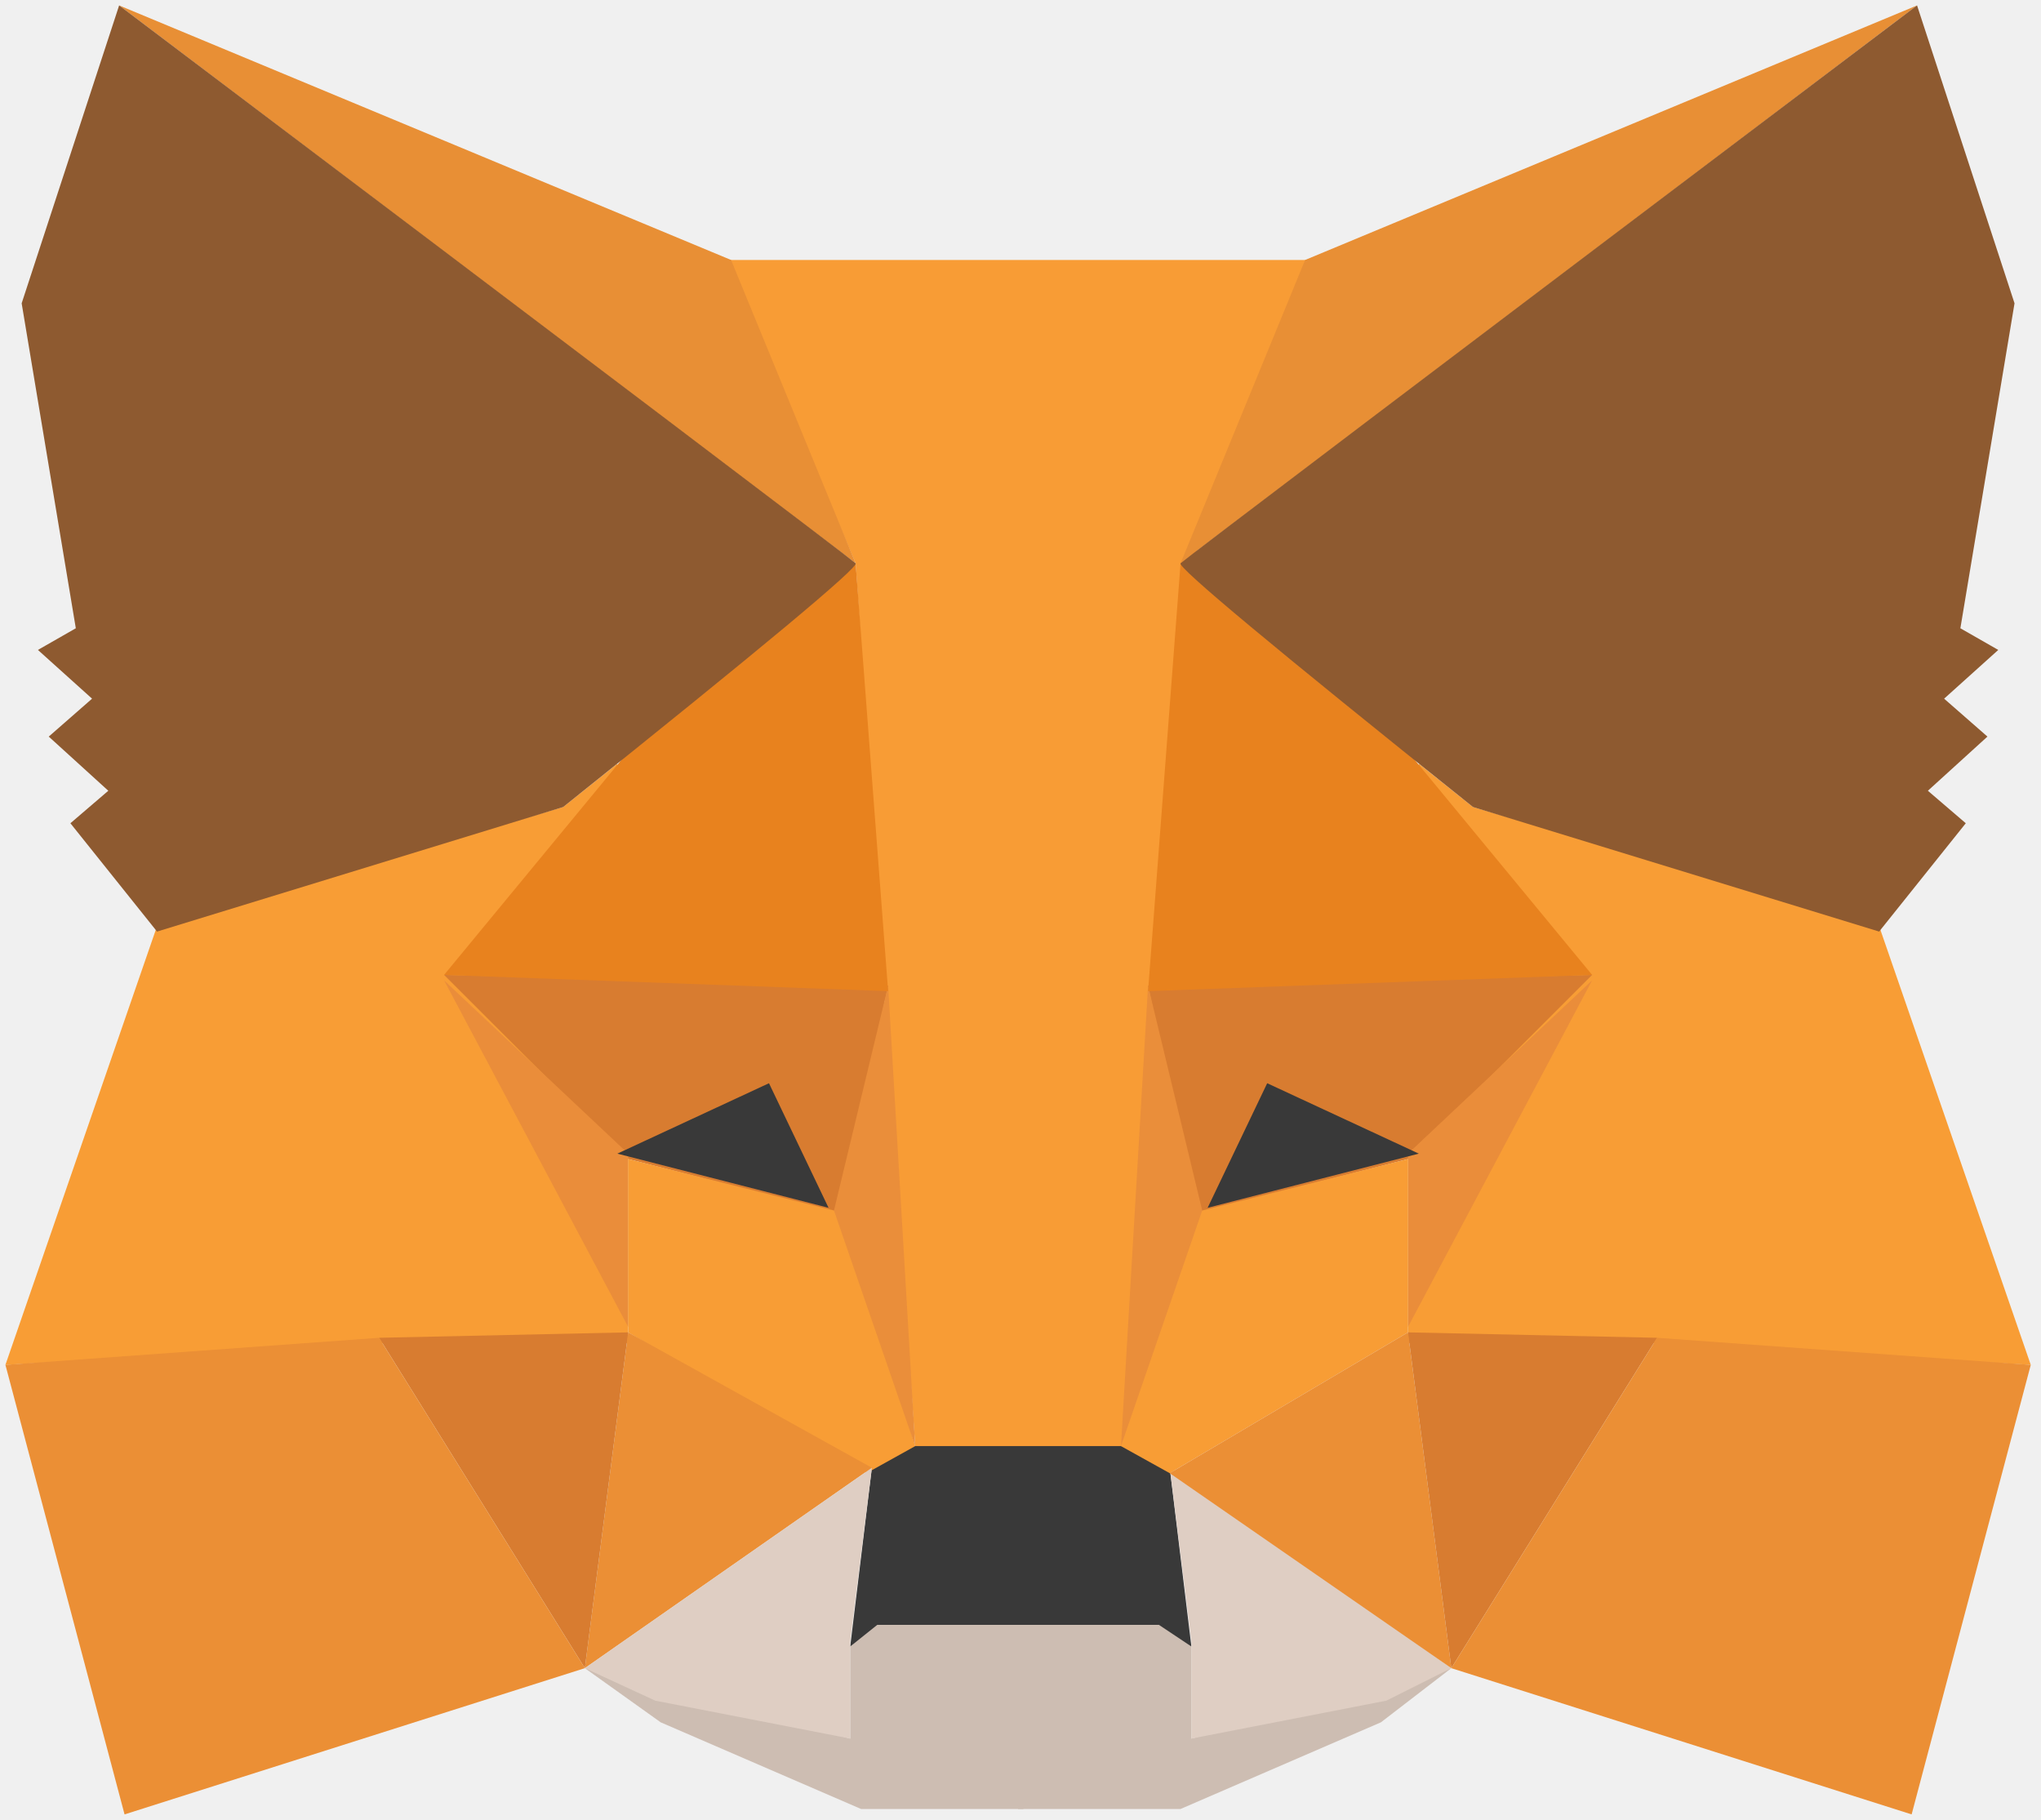
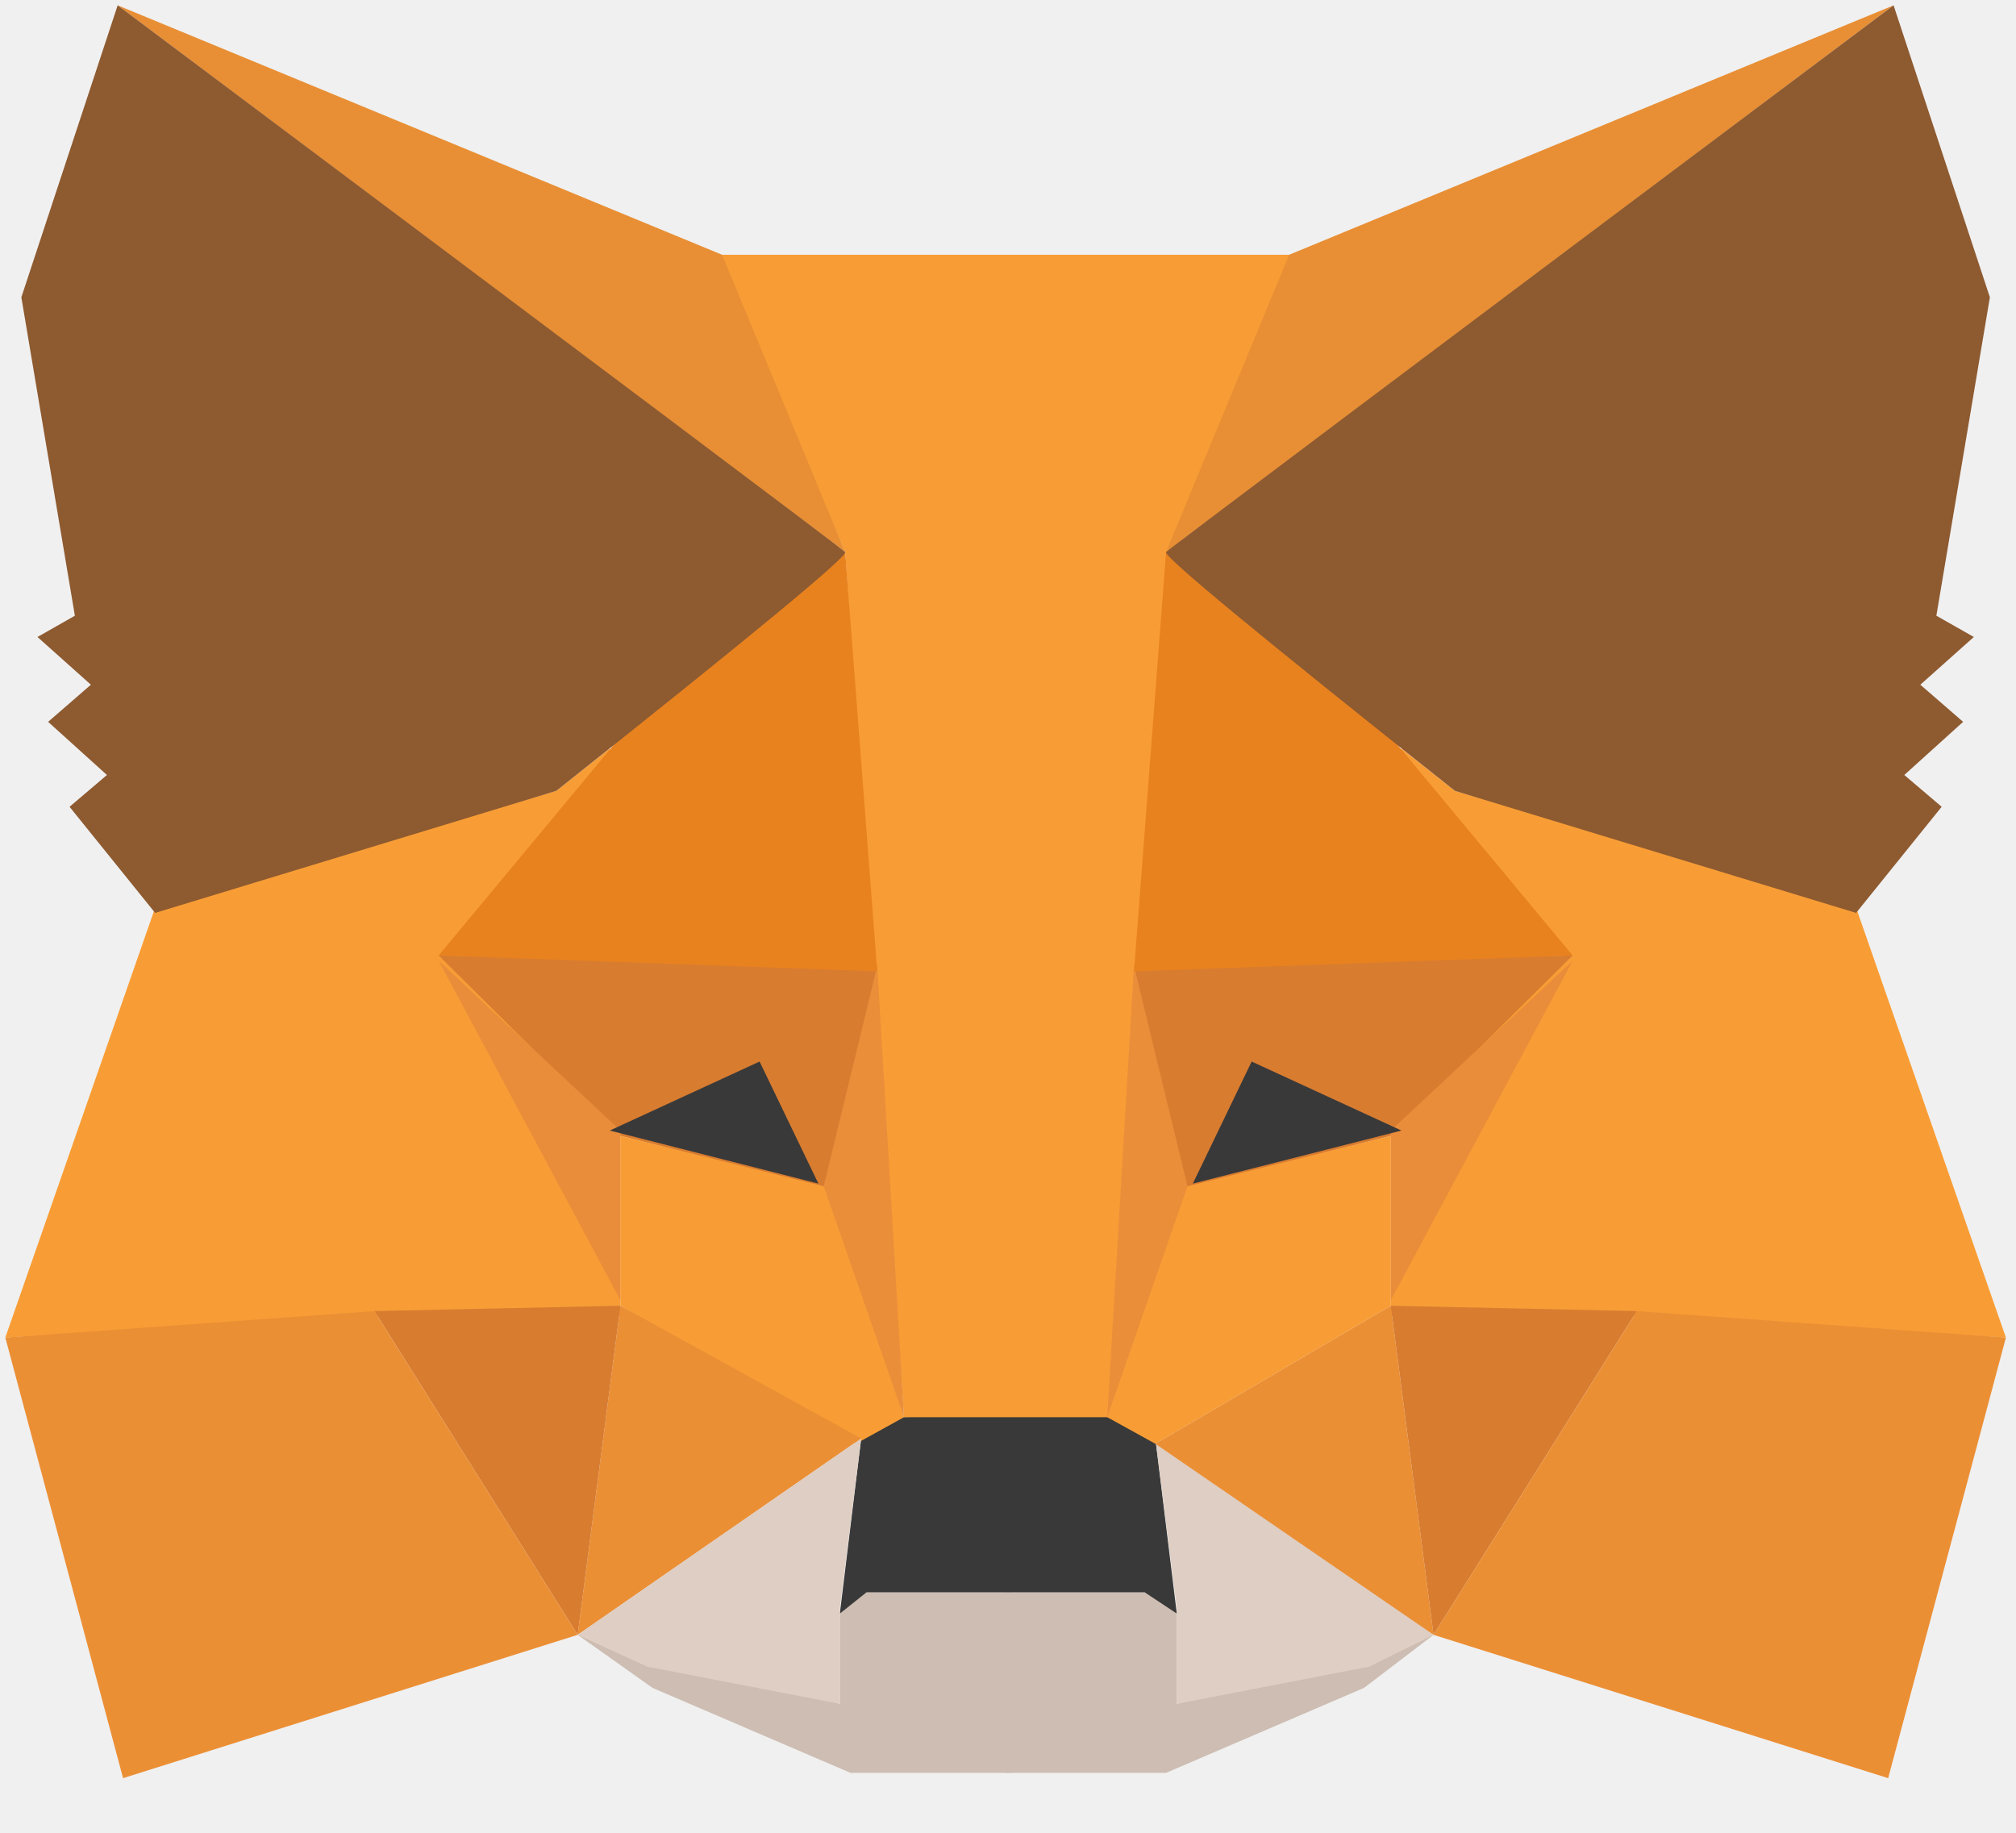
- <svg xmlns="http://www.w3.org/2000/svg" width="212" height="189" viewBox="0 0 212 189">
-   <g fill="none" fill-rule="evenodd">
-     <polygon fill="#CDBDB2" points="60.75 173.25 88.313 180.563 88.313 171 90.563 168.75 106.313 168.75 106.313 180 106.313 187.875 89.438 187.875 68.625 178.875" />
-     <polygon fill="#CDBDB2" points="105.75 173.25 132.75 180.563 132.75 171 135 168.75 150.75 168.75 150.75 180 150.75 187.875 133.875 187.875 113.063 178.875" transform="matrix(-1 0 0 1 256.5 0)" />
-     <polygon fill="#393939" points="90.563 152.438 88.313 171 91.125 168.75 120.375 168.75 123.75 171 121.5 152.438 117 149.625 94.5 150.188" />
-     <polygon fill="#F89C35" points="75.375 27 88.875 58.5 95.063 150.188 117 150.188 123.75 58.5 136.125 27" />
-     <polygon fill="#F89D35" points="16.313 96.188 .563 141.75 39.938 139.5 65.25 139.5 65.25 119.813 64.125 79.313 58.5 83.813" />
-     <polygon fill="#D87C30" points="46.125 101.25 92.25 102.375 87.188 126 65.25 120.375" />
-     <polygon fill="#EA8D3A" points="46.125 101.813 65.25 119.813 65.25 137.813" />
-     <polygon fill="#F89D35" points="65.25 120.375 87.75 126 95.063 150.188 90 153 65.25 138.375" />
-     <polygon fill="#EB8F35" points="65.25 138.375 60.75 173.25 90.563 152.438" />
-     <polygon fill="#EA8E3A" points="92.25 102.375 95.063 150.188 86.625 125.719" />
-     <polygon fill="#D87C30" points="39.375 138.938 65.25 138.375 60.75 173.25" />
-     <polygon fill="#EB8F35" points="12.938 188.438 60.75 173.25 39.375 138.938 .563 141.75" />
-     <polygon fill="#E8821E" points="88.875 58.5 64.688 78.75 46.125 101.25 92.25 102.938" />
-     <polygon fill="#DFCEC3" points="60.75 173.25 90.563 152.438 88.313 170.438 88.313 180.563 68.063 176.625" />
-     <polygon fill="#DFCEC3" points="121.5 173.25 150.75 152.438 148.5 170.438 148.5 180.563 128.25 176.625" transform="matrix(-1 0 0 1 272.25 0)" />
-     <polygon fill="#393939" points="70.313 112.5 64.125 125.438 86.063 119.813" transform="matrix(-1 0 0 1 150.188 0)" />
-     <polygon fill="#E88F35" points="12.375 .563 88.875 58.5 75.938 27" />
-     <path fill="#8E5A30" d="M12.375,0.563 L2.25,31.5 L7.875,65.25 L3.938,67.5 L9.563,72.562 L5.063,76.5 L11.25,82.125 L7.313,85.5 L16.313,96.75 L58.5,83.813 C79.125,67.313 89.25,58.875 88.875,58.5 C88.5,58.125 63,38.813 12.375,0.563 Z" />
-     <g transform="matrix(-1 0 0 1 211.5 0)">
-       <polygon fill="#F89D35" points="16.313 96.188 .563 141.75 39.938 139.5 65.25 139.5 65.25 119.813 64.125 79.313 58.5 83.813" />
-       <polygon fill="#D87C30" points="46.125 101.25 92.25 102.375 87.188 126 65.25 120.375" />
-       <polygon fill="#EA8D3A" points="46.125 101.813 65.25 119.813 65.25 137.813" />
-       <polygon fill="#F89D35" points="65.25 120.375 87.75 126 95.063 150.188 90 153 65.25 138.375" />
-       <polygon fill="#EB8F35" points="65.25 138.375 60.75 173.25 90 153" />
-       <polygon fill="#EA8E3A" points="92.25 102.375 95.063 150.188 86.625 125.719" />
-       <polygon fill="#D87C30" points="39.375 138.938 65.25 138.375 60.75 173.25" />
-       <polygon fill="#EB8F35" points="12.938 188.438 60.75 173.25 39.375 138.938 .563 141.75" />
-       <polygon fill="#E8821E" points="88.875 58.5 64.688 78.75 46.125 101.25 92.25 102.938" />
-       <polygon fill="#393939" points="70.313 112.5 64.125 125.438 86.063 119.813" transform="matrix(-1 0 0 1 150.188 0)" />
-       <polygon fill="#E88F35" points="12.375 .563 88.875 58.5 75.938 27" />
-       <path fill="#8E5A30" d="M12.375,0.563 L2.25,31.5 L7.875,65.25 L3.938,67.5 L9.563,72.562 L5.063,76.5 L11.25,82.125 L7.313,85.5 L16.313,96.75 L58.5,83.813 C79.125,67.313 89.25,58.875 88.875,58.5 C88.5,58.125 63,38.813 12.375,0.563 Z" />
-     </g>
+ <svg xmlns="http://www.w3.org/2000/svg" width="22" height="20" viewBox="0 0 22 20" fill="none">
+   <g clip-path="url(#clip0_624_7048)">
+     <path fill-rule="evenodd" clip-rule="evenodd" d="M6.304 17.84L9.165 18.593V17.608L9.398 17.376H11.033V18.535V19.346H9.281L7.121 18.419L6.304 17.84Z" fill="#CDBDB2" />
+     <path fill-rule="evenodd" clip-rule="evenodd" d="M15.644 17.84L12.842 18.593V17.608L12.608 17.376H10.974V18.535V19.346H12.725L14.885 18.419L15.644 17.84Z" fill="#CDBDB2" />
+     <path fill-rule="evenodd" clip-rule="evenodd" d="M9.398 15.697L9.165 17.608L9.456 17.376H12.492L12.842 17.608L12.608 15.697L12.142 15.407L9.807 15.465L9.398 15.697Z" fill="#393939" />
+     <path fill-rule="evenodd" clip-rule="evenodd" d="M7.822 2.78L9.223 6.024L9.865 15.465H12.142L12.842 6.024L14.126 2.78H7.822Z" fill="#F89C35" />
+     <path fill-rule="evenodd" clip-rule="evenodd" d="M1.693 9.905L0.058 14.596L4.144 14.364H6.771V12.337L6.654 8.167L6.071 8.63L1.693 9.905Z" fill="#F89D35" />
+     <path fill-rule="evenodd" clip-rule="evenodd" d="M4.787 10.426L9.573 10.542L9.048 12.974L6.771 12.395L4.787 10.426Z" fill="#D87C30" />
+     <path fill-rule="evenodd" clip-rule="evenodd" d="M4.787 10.484L6.771 12.337V14.191L4.787 10.484Z" fill="#EA8D3A" />
+     <path fill-rule="evenodd" clip-rule="evenodd" d="M6.771 12.395L9.106 12.974L9.865 15.465L9.34 15.755L6.771 14.249V12.395Z" fill="#F89D35" />
+     <path fill-rule="evenodd" clip-rule="evenodd" d="M6.771 14.249L6.304 17.84L9.398 15.697L6.771 14.249Z" fill="#EB8F35" />
+     <path fill-rule="evenodd" clip-rule="evenodd" d="M9.573 10.542L9.865 15.465L8.989 12.945L9.573 10.542Z" fill="#EA8E3A" />
+     <path fill-rule="evenodd" clip-rule="evenodd" d="M4.086 14.307L6.771 14.249L6.304 17.84L4.086 14.307Z" fill="#D87C30" />
+     <path fill-rule="evenodd" clip-rule="evenodd" d="M1.343 19.404L6.304 17.84L4.086 14.307L0.058 14.596L1.343 19.404Z" fill="#EB8F35" />
+     <path fill-rule="evenodd" clip-rule="evenodd" d="M9.223 6.024L6.713 8.109L4.787 10.426L9.573 10.6L9.223 6.024Z" fill="#E8821E" />
+     <path fill-rule="evenodd" clip-rule="evenodd" d="M6.304 17.84L9.398 15.697L9.165 17.55V18.593L7.063 18.187L6.304 17.84Z" fill="#DFCEC3" />
+     <path fill-rule="evenodd" clip-rule="evenodd" d="M15.644 17.84L12.608 15.697L12.842 17.55V18.593L14.943 18.187L15.644 17.84Z" fill="#DFCEC3" />
+     <path fill-rule="evenodd" clip-rule="evenodd" d="M8.289 11.584L8.931 12.916L6.654 12.337L8.289 11.584Z" fill="#393939" />
+     <path fill-rule="evenodd" clip-rule="evenodd" d="M1.284 0.058L9.223 6.024L7.88 2.78L1.284 0.058Z" fill="#E88F35" />
+     <path fill-rule="evenodd" clip-rule="evenodd" d="M1.284 0.058L0.233 3.244L0.817 6.719L0.409 6.951L0.992 7.472L0.525 7.877L1.167 8.457L0.759 8.804L1.693 9.962L6.071 8.63C8.211 6.931 9.262 6.062 9.223 6.024C9.184 5.985 6.538 3.997 1.284 0.058Z" fill="#8E5A30" />
+     <path fill-rule="evenodd" clip-rule="evenodd" d="M20.255 9.905L21.89 14.596L17.804 14.364H15.177V12.337L15.294 8.167L15.877 8.63L20.255 9.905Z" fill="#F89D35" />
+     <path fill-rule="evenodd" clip-rule="evenodd" d="M17.162 10.426L12.375 10.542L12.9 12.974L15.177 12.395L17.162 10.426Z" fill="#D87C30" />
+     <path fill-rule="evenodd" clip-rule="evenodd" d="M17.162 10.484L15.177 12.337V14.191L17.162 10.484Z" fill="#EA8D3A" />
+     <path fill-rule="evenodd" clip-rule="evenodd" d="M15.177 12.395L12.842 12.974L12.083 15.465L12.608 15.755L15.177 14.249V12.395Z" fill="#F89D35" />
+     <path fill-rule="evenodd" clip-rule="evenodd" d="M15.177 14.249L15.644 17.84L12.608 15.755L15.177 14.249Z" fill="#EB8F35" />
+     <path fill-rule="evenodd" clip-rule="evenodd" d="M12.375 10.542L12.083 15.465L12.959 12.945L12.375 10.542Z" fill="#EA8E3A" />
+     <path fill-rule="evenodd" clip-rule="evenodd" d="M17.862 14.307L15.177 14.249L15.644 17.84L17.862 14.307Z" fill="#D87C30" />
+     <path fill-rule="evenodd" clip-rule="evenodd" d="M20.605 19.404L15.644 17.84L17.862 14.307L21.89 14.596L20.605 19.404Z" fill="#EB8F35" />
+     <path fill-rule="evenodd" clip-rule="evenodd" d="M12.725 6.024L15.235 8.109L17.162 10.426L12.375 10.6L12.725 6.024Z" fill="#E8821E" />
+     <path fill-rule="evenodd" clip-rule="evenodd" d="M13.659 11.584L13.017 12.916L15.294 12.337L13.659 11.584Z" fill="#393939" />
+     <path fill-rule="evenodd" clip-rule="evenodd" d="M20.664 0.058L12.725 6.024L14.068 2.78L20.664 0.058Z" fill="#E88F35" />
+     <path fill-rule="evenodd" clip-rule="evenodd" d="M20.664 0.058L21.715 3.244L21.131 6.719L21.54 6.951L20.956 7.472L21.423 7.877L20.781 8.457L21.189 8.804L20.255 9.962L15.877 8.63C13.737 6.931 12.686 6.062 12.725 6.024C12.764 5.985 15.41 3.997 20.664 0.058Z" fill="#8E5A30" />
  </g>
+   <defs>
+     <clipPath id="clip0_624_7048">
+       <rect width="22" height="19.462" fill="white" />
+     </clipPath>
+   </defs>
</svg>
